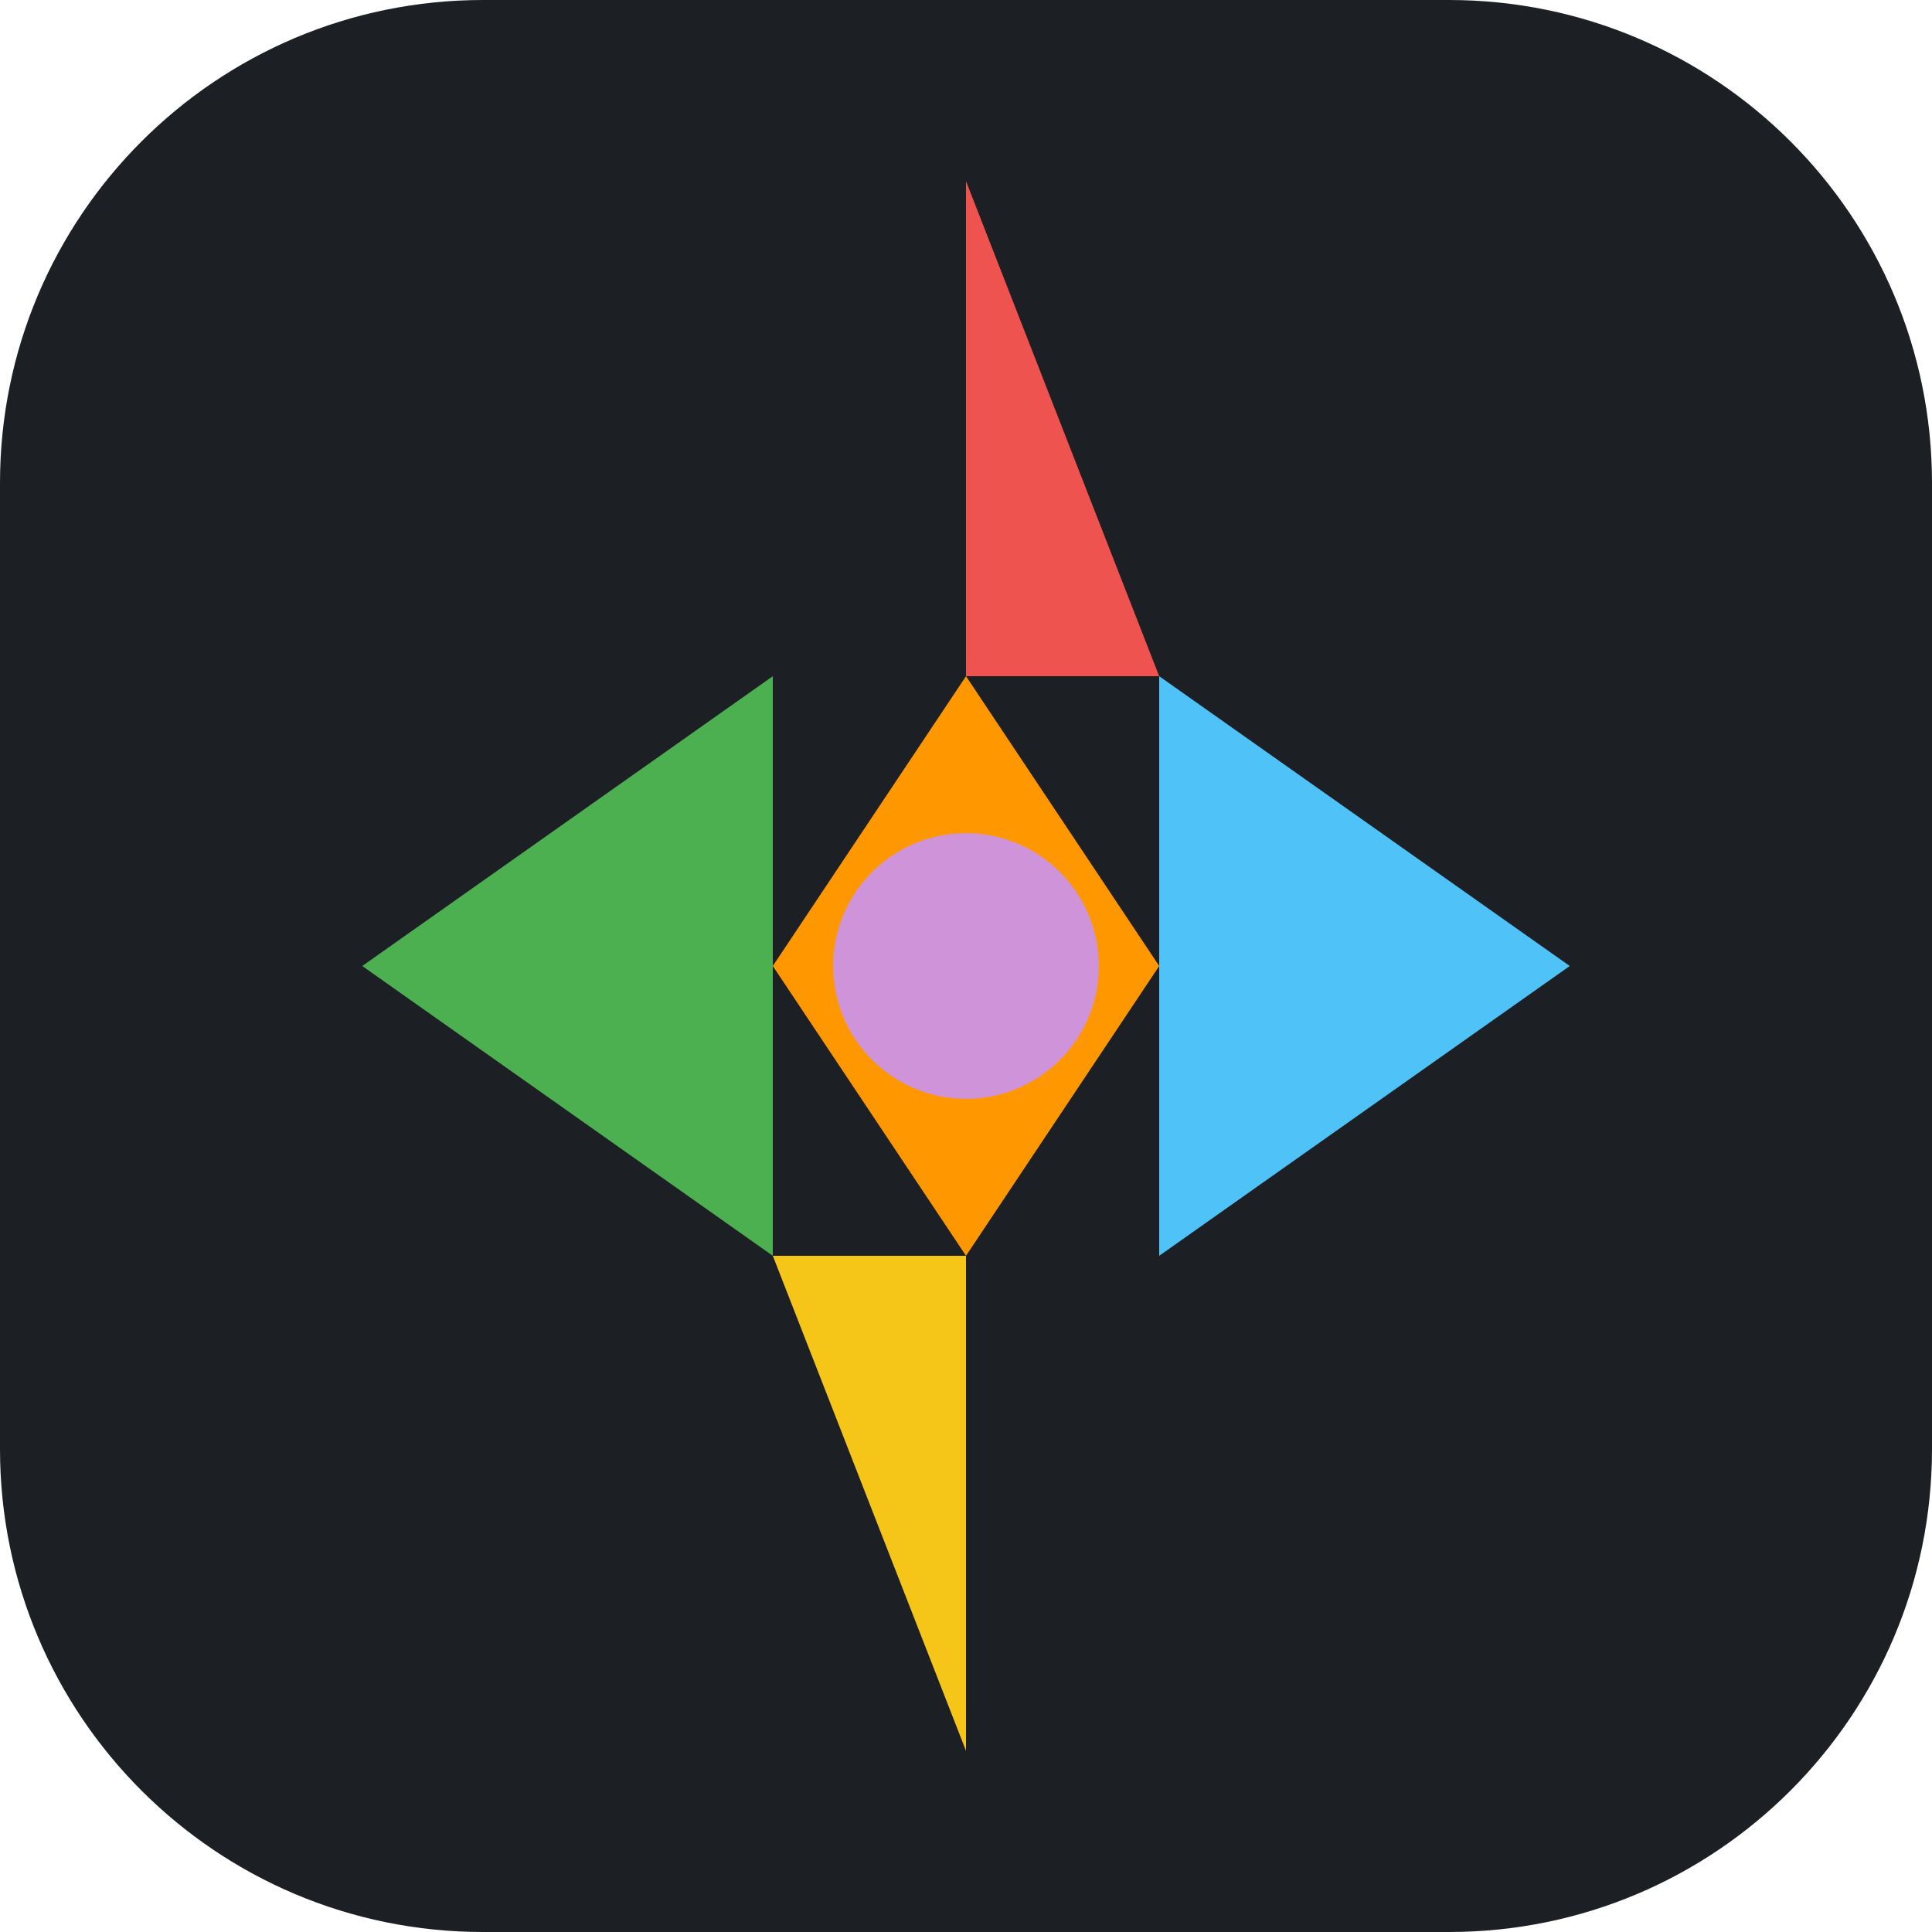
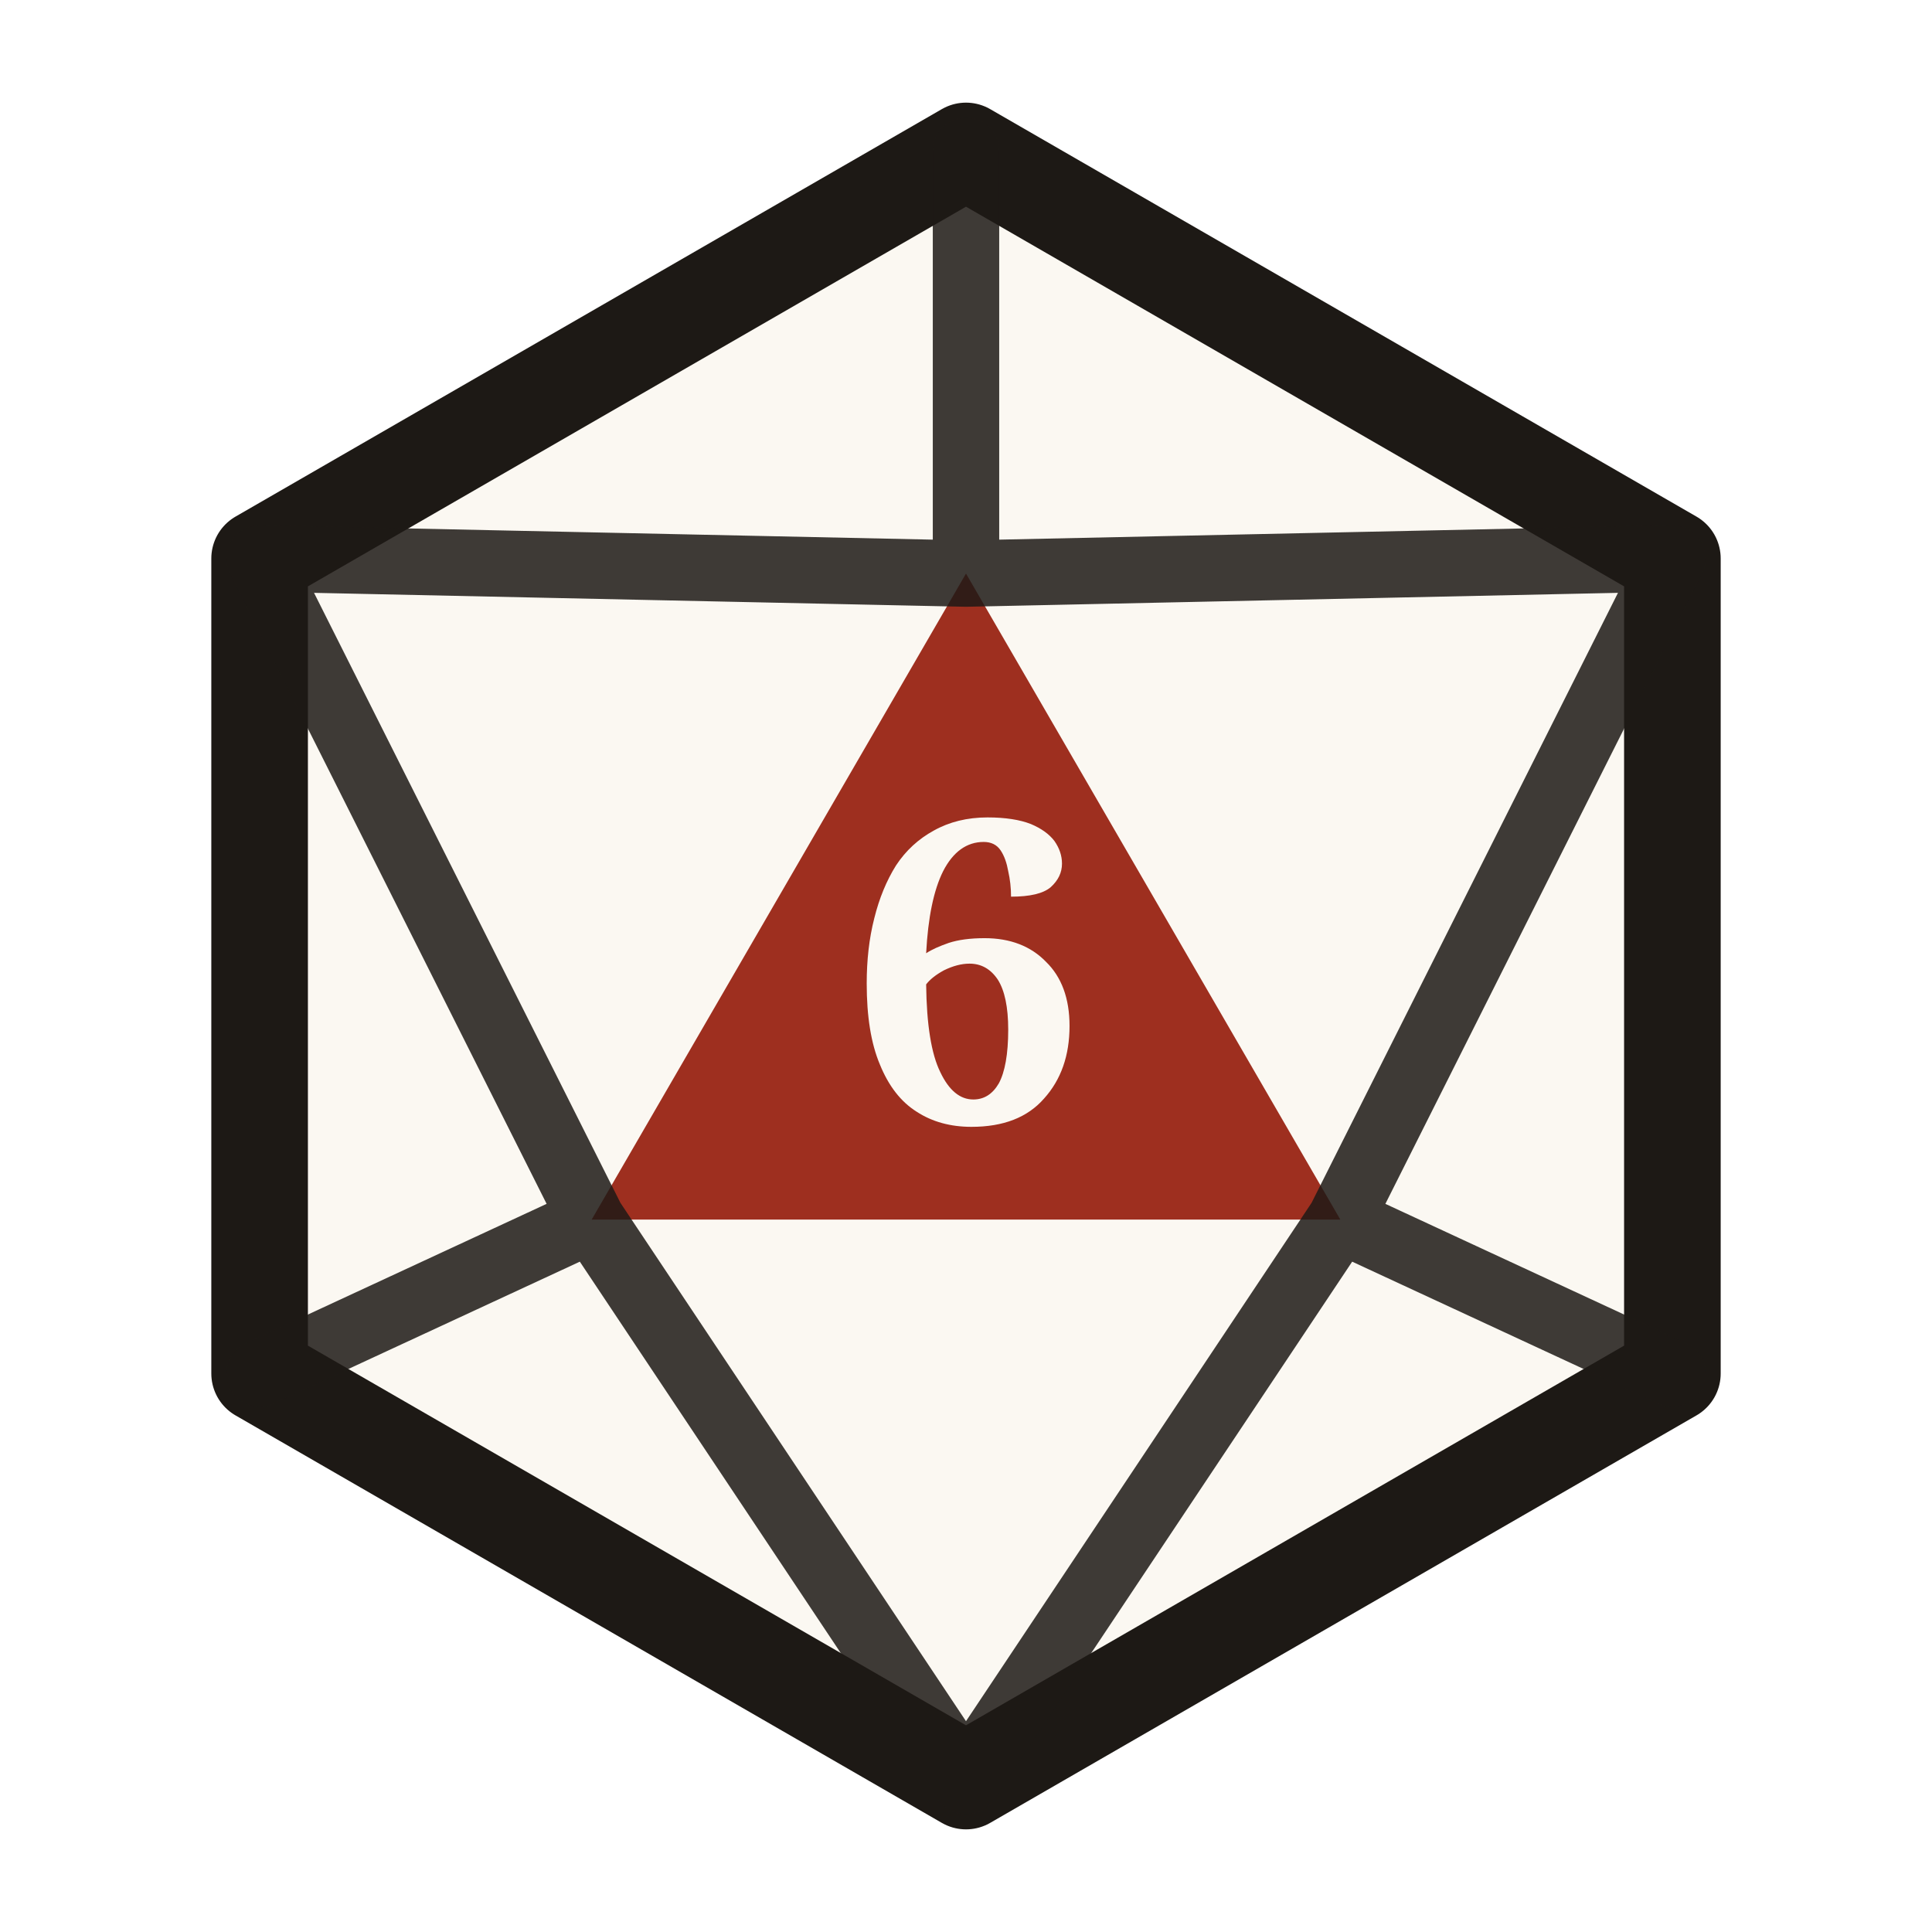
- <svg xmlns="http://www.w3.org/2000/svg" viewBox="0 0 32 32">
-   <rect width="32" height="32" rx="8" fill="#1c1f24" />
-   <path fill="#ef5350" d="M16 3l3.2 8.2H16z" />
-   <path fill="#4fc3f7" d="M19.2 11.2 26 16l-6.8 4.8z" />
-   <path fill="#f5c518" d="M16 29l-3.2-8.2H16z" />
-   <path fill="#4caf50" d="M12.8 20.8 6 16l6.8-4.8z" />
-   <path fill="#ff9800" d="M16 11.2 19.2 16 16 20.8 12.8 16z" />
-   <circle cx="16" cy="16" r="2.2" fill="#ce93d8" />
+ <svg xmlns="http://www.w3.org/2000/svg" width="32" height="32" viewBox="0 0 32 32" aria-hidden="true">
+   <path d="M16 2.5l11.7 6.75v13.5L16 29.5 4.3 22.75V9.25z" fill="#FBF8F2" stroke="#1D1915" stroke-width="1.6" stroke-linejoin="round" />
+   <path d="M16 9.5l6.2 10.7H9.8z" fill="#9E2F1F" />
+   <path d="M16 2.5v7M27.7 9.25l-5.5 10.95M4.3 9.25l5.5 10.95M9.8 20.2L4.3 22.75M22.2 20.2l5.5 2.55M9.8 20.2L16 29.5l6.2-9.3M16 9.5L4.3 9.25M16 9.5l11.7-.25" fill="none" stroke="#1D1915" stroke-width="1.1" stroke-linejoin="round" stroke-linecap="round" opacity=".85" />
+   <text x="16" y="18.6" text-anchor="middle" font-family="Fraunces,Georgia,serif" font-size="7" font-weight="600" fill="#FBF8F2">6</text>
</svg>
